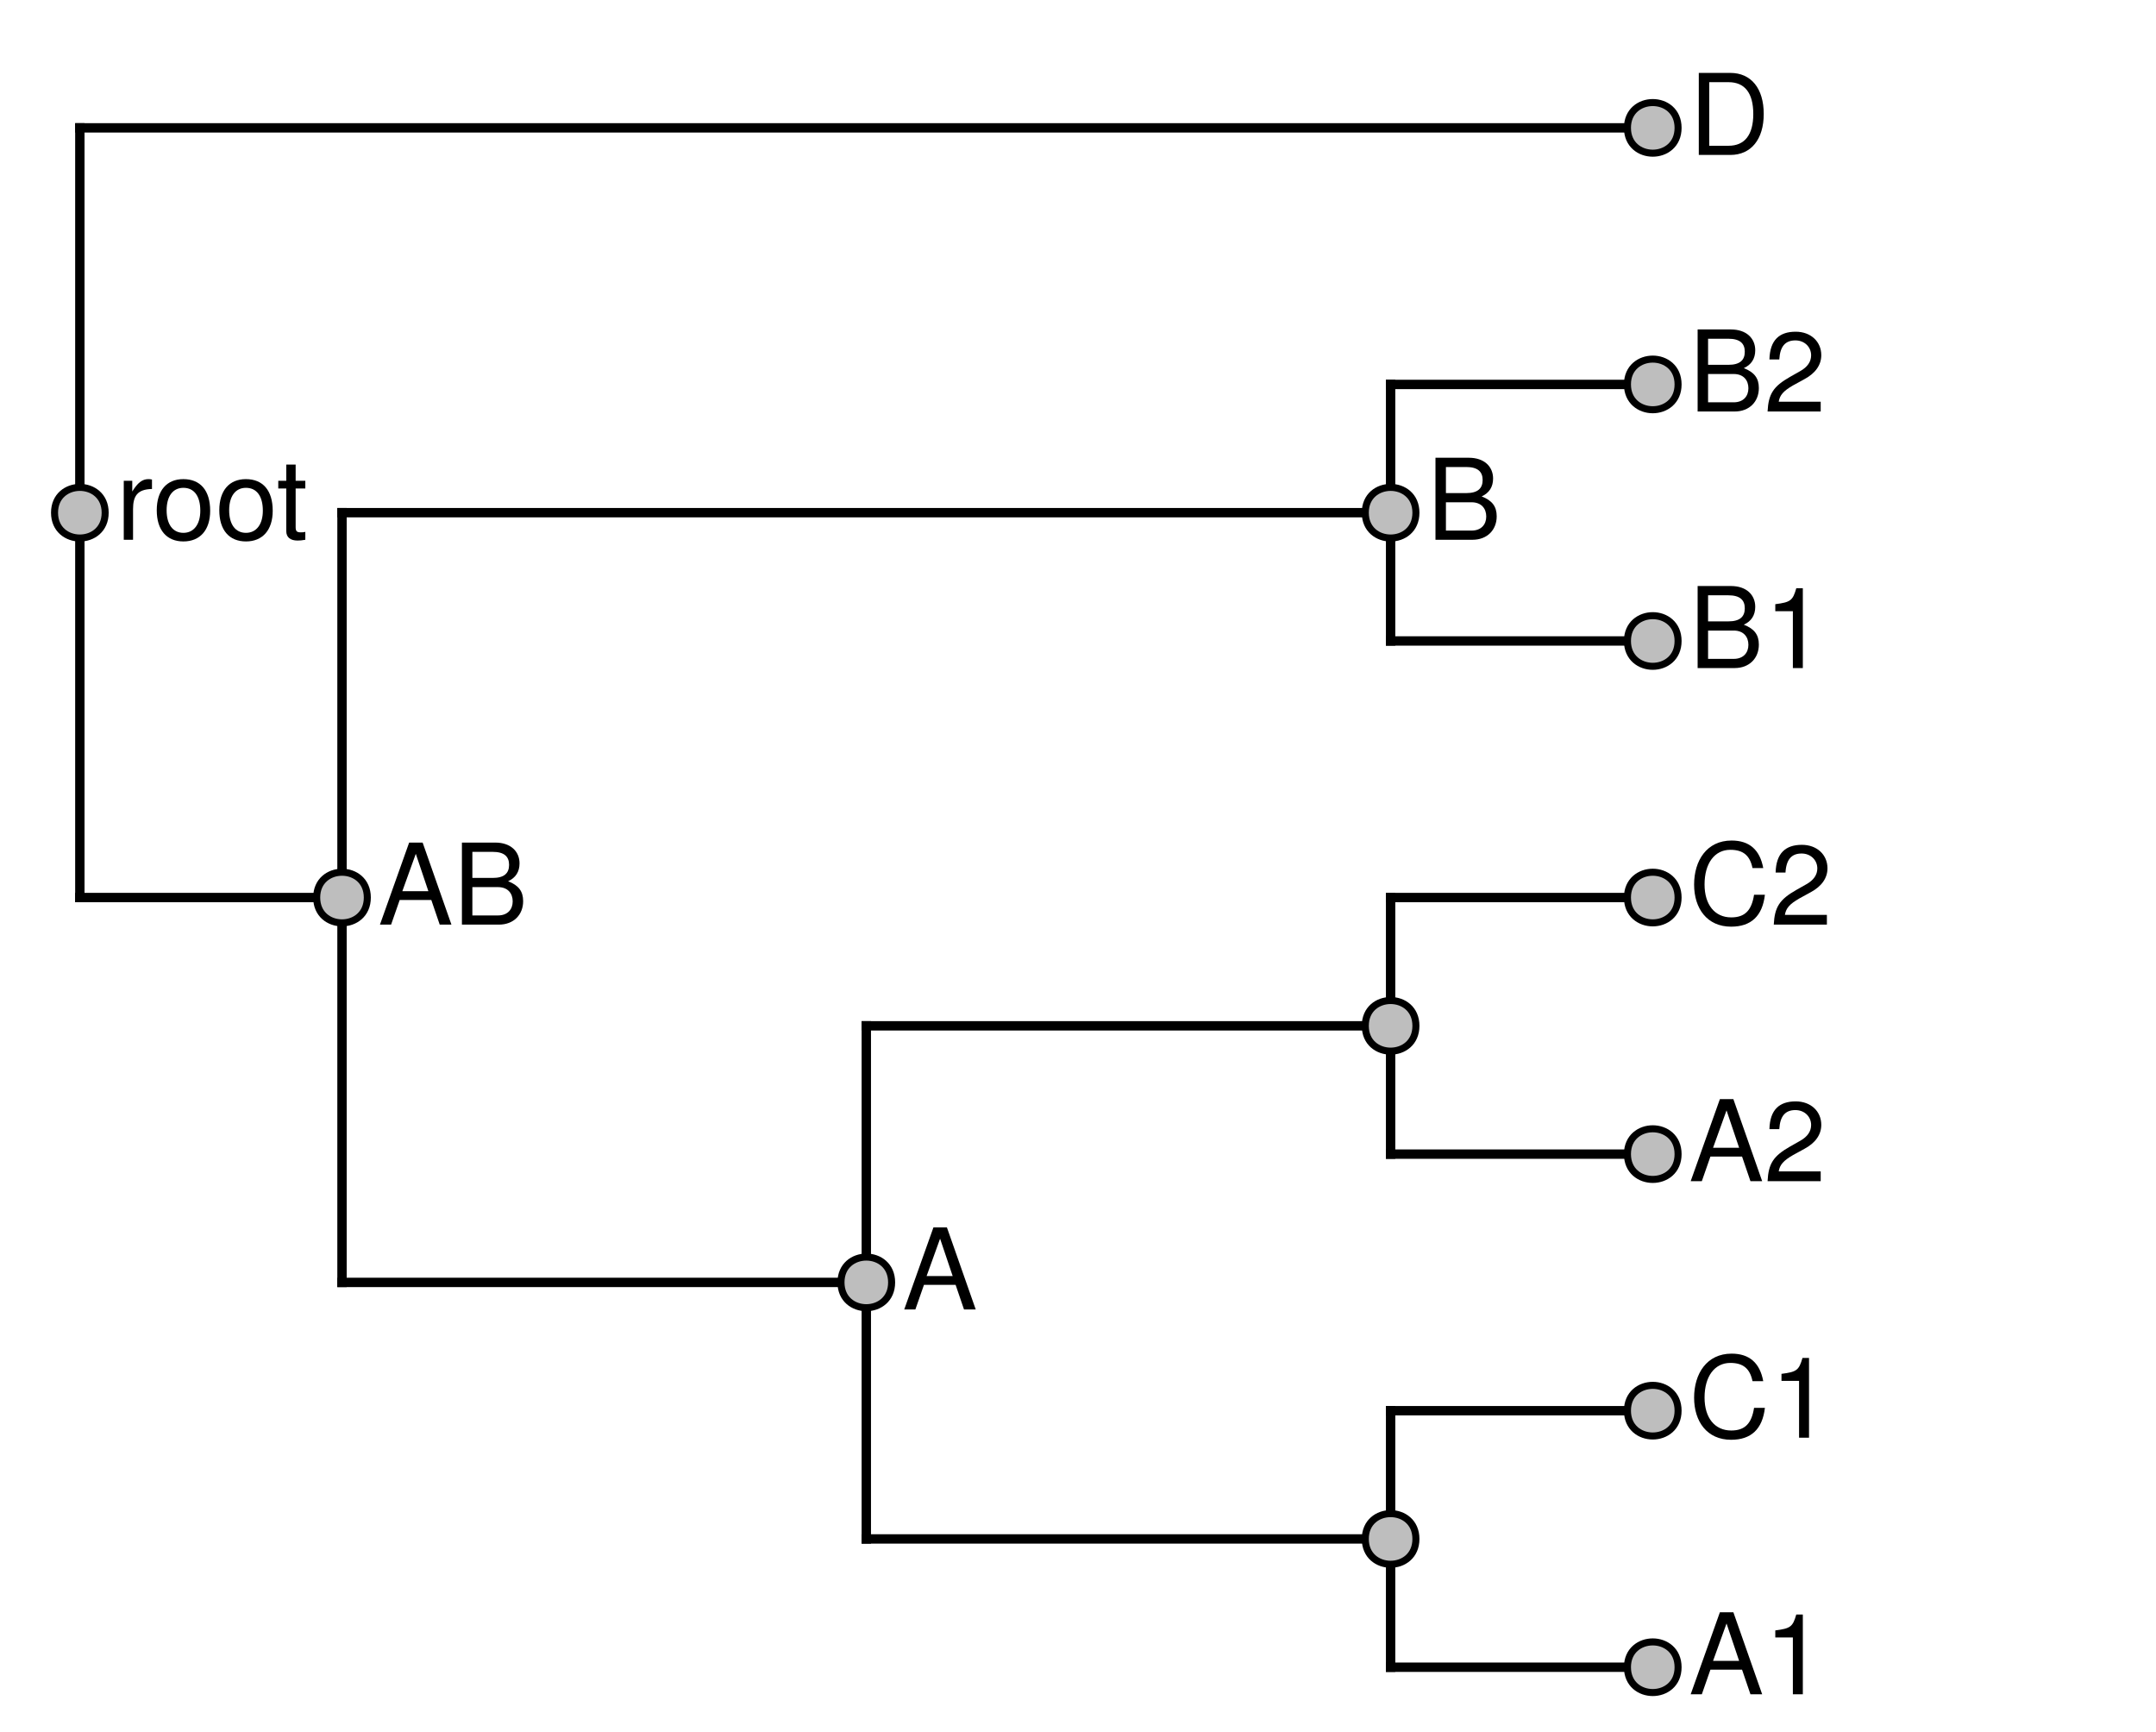
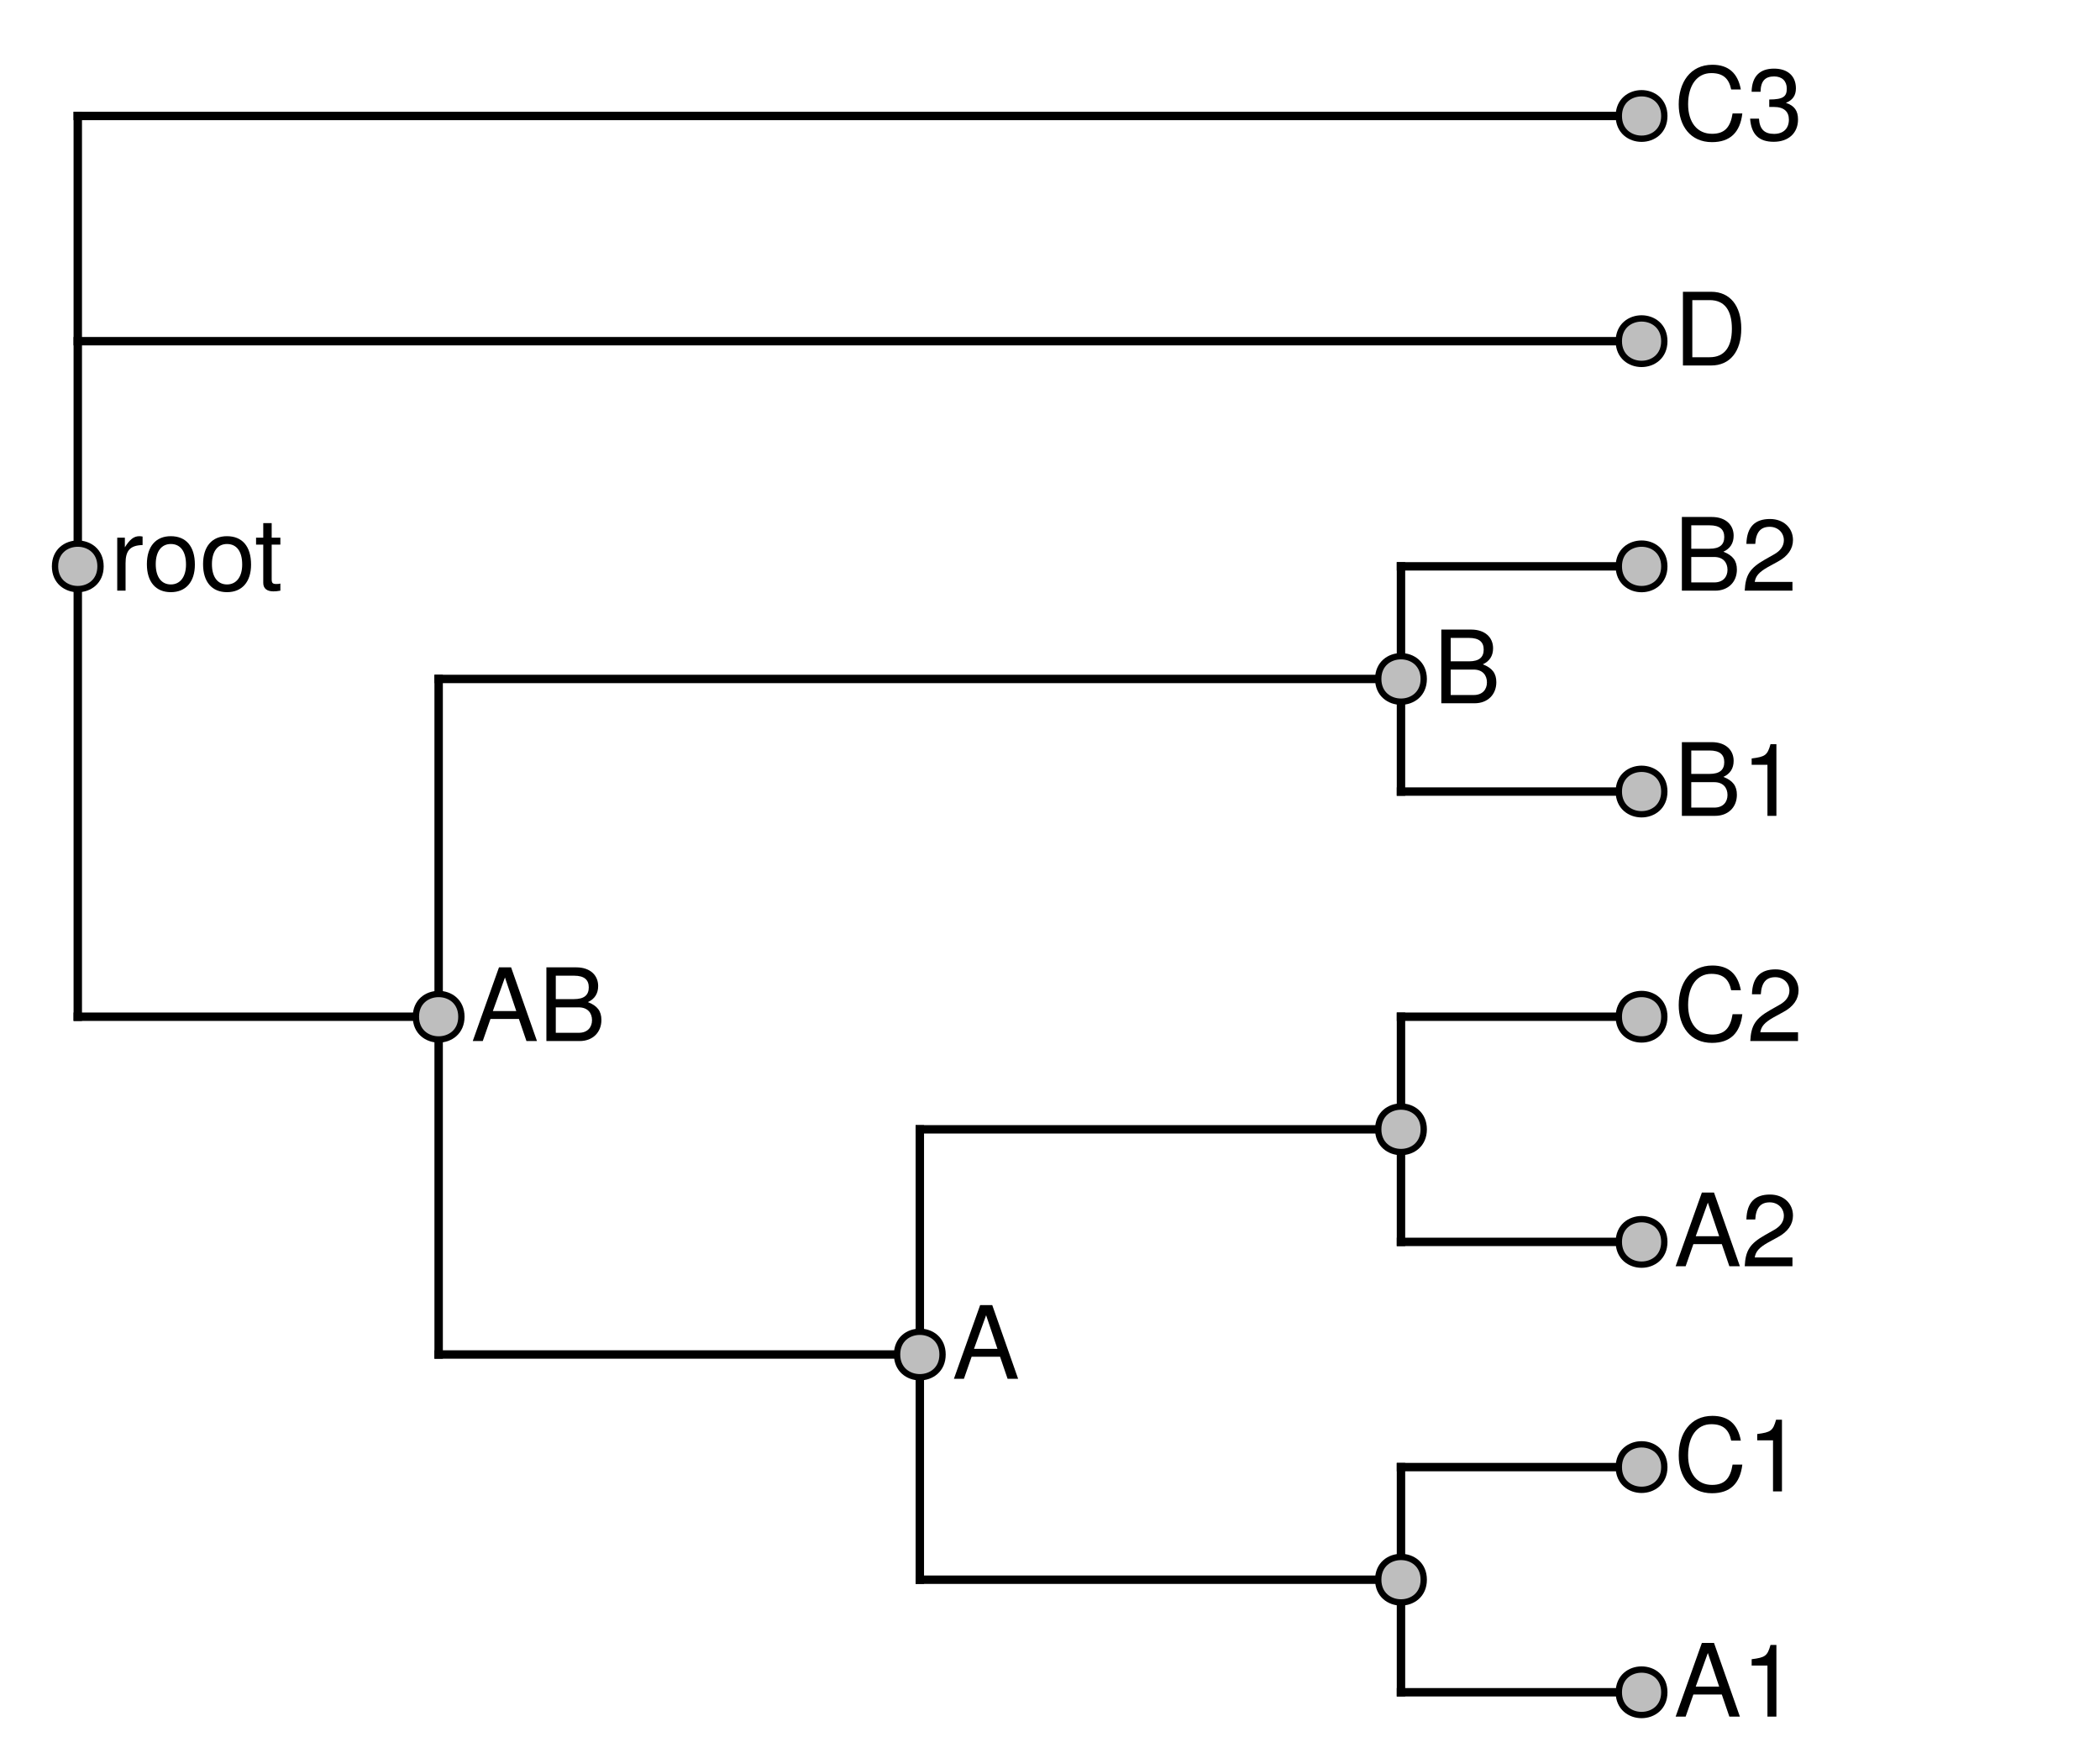
- <svg xmlns="http://www.w3.org/2000/svg" xmlns:xlink="http://www.w3.org/1999/xlink" width="345pt" height="277pt" viewBox="0 0 345 277" version="1.1">
+ <svg xmlns="http://www.w3.org/2000/svg" xmlns:xlink="http://www.w3.org/1999/xlink" width="374pt" height="313pt" viewBox="0 0 374 313" version="1.1">
  <defs>
    <g>
      <symbol overflow="visible" id="glyph0-0">
        <path style="stroke:none;" d="" />
      </symbol>
      <symbol overflow="visible" id="glyph0-1">
        <path style="stroke:none;" d="M 11.75 0 L 7.141 -13.125 L 4.984 -13.125 L 0.312 0 L 2.094 0 L 3.469 -3.938 L 8.531 -3.938 L 9.875 0 Z M 8.062 -5.344 L 3.891 -5.344 L 6.047 -11.328 Z M 8.062 -5.344 " />
      </symbol>
      <symbol overflow="visible" id="glyph0-2">
        <path style="stroke:none;" d="M 6.25 0 L 6.25 -12.766 L 5.203 -12.766 C 4.641 -10.797 4.281 -10.531 1.844 -10.219 L 1.844 -9.094 L 4.656 -9.094 L 4.656 0 Z M 6.25 0 " />
      </symbol>
      <symbol overflow="visible" id="glyph0-3">
        <path style="stroke:none;" d="M 12.188 -4.781 L 10.453 -4.781 C 10.062 -2.297 9.016 -1.156 6.797 -1.156 C 4.188 -1.156 2.531 -3.156 2.531 -6.422 C 2.531 -9.797 4.125 -11.969 6.656 -11.969 C 8.719 -11.969 9.797 -11.047 10.203 -9.047 L 11.922 -9.047 C 11.391 -11.938 9.734 -13.453 6.859 -13.453 C 2.875 -13.453 0.859 -10.234 0.859 -6.406 C 0.859 -2.578 2.938 0.328 6.781 0.328 C 9.984 0.328 11.797 -1.375 12.188 -4.781 Z M 12.188 -4.781 " />
      </symbol>
      <symbol overflow="visible" id="glyph0-4">
        <path style="stroke:none;" d="M 9.203 -9.016 C 9.203 -11.172 7.531 -12.766 5.109 -12.766 C 2.5 -12.766 0.984 -11.438 0.906 -8.328 L 2.484 -8.328 C 2.609 -10.469 3.484 -11.375 5.062 -11.375 C 6.5 -11.375 7.578 -10.344 7.578 -8.984 C 7.578 -7.969 6.984 -7.109 5.844 -6.469 L 4.188 -5.531 C 1.531 -4.016 0.75 -2.812 0.609 0 L 9.109 0 L 9.109 -1.562 L 2.391 -1.562 C 2.562 -2.609 3.125 -3.281 4.703 -4.188 L 6.5 -5.172 C 8.281 -6.125 9.203 -7.453 9.203 -9.016 Z M 9.203 -9.016 " />
      </symbol>
      <symbol overflow="visible" id="glyph0-5">
        <path style="stroke:none;" d="M 11.219 -3.75 C 11.219 -5.328 10.5 -6.281 8.812 -6.938 C 10.016 -7.484 10.641 -8.453 10.641 -9.797 C 10.641 -11.703 9.234 -13.125 6.75 -13.125 L 1.422 -13.125 L 1.422 0 L 7.344 0 C 9.703 0 11.219 -1.578 11.219 -3.75 Z M 8.969 -9.562 C 8.969 -8.219 8.188 -7.469 6.344 -7.469 L 3.094 -7.469 L 3.094 -11.641 L 6.344 -11.641 C 8.188 -11.641 8.969 -10.891 8.969 -9.562 Z M 9.547 -3.719 C 9.547 -2.469 8.766 -1.469 7.188 -1.469 L 3.094 -1.469 L 3.094 -6 L 7.188 -6 C 8.766 -6 9.547 -5 9.547 -3.719 Z M 9.547 -3.719 " />
      </symbol>
      <symbol overflow="visible" id="glyph0-6">
        <path style="stroke:none;" d="M 12 -6.562 C 12 -10.641 9.984 -13.125 6.656 -13.125 L 1.609 -13.125 L 1.609 0 L 6.656 0 C 9.969 0 12 -2.484 12 -6.562 Z M 10.328 -6.547 C 10.328 -3.234 8.969 -1.469 6.375 -1.469 L 3.281 -1.469 L 3.281 -11.641 L 6.375 -11.641 C 8.969 -11.641 10.328 -9.906 10.328 -6.547 Z M 10.328 -6.547 " />
      </symbol>
      <symbol overflow="visible" id="glyph0-7">
+         <path style="stroke:none;" d="M 9.109 -3.703 C 9.109 -5.25 8.484 -6.156 6.953 -6.672 C 8.141 -7.141 8.734 -7.969 8.734 -9.25 C 8.734 -11.453 7.266 -12.766 4.844 -12.766 C 2.266 -12.766 0.906 -11.359 0.844 -8.641 L 2.438 -8.641 C 2.469 -10.531 3.234 -11.375 4.859 -11.375 C 6.266 -11.375 7.109 -10.547 7.109 -9.203 C 7.109 -7.828 6.516 -7.266 3.984 -7.266 L 3.984 -5.938 L 4.844 -5.938 C 6.594 -5.938 7.484 -5.109 7.484 -3.688 C 7.484 -2.094 6.5 -1.141 4.844 -1.141 C 3.109 -1.141 2.266 -2 2.156 -3.859 L 0.578 -3.859 C 0.781 -1.016 2.172 0.266 4.781 0.266 C 7.422 0.266 9.109 -1.297 9.109 -3.703 Z M 9.109 -3.703 " />
+       </symbol>
+       <symbol overflow="visible" id="glyph0-8">
        <path style="stroke:none;" d="M 5.781 -8.125 L 5.781 -9.641 C 5.531 -9.688 5.406 -9.703 5.203 -9.703 C 4.234 -9.703 3.484 -9.125 2.625 -7.719 L 2.625 -9.438 L 1.266 -9.438 L 1.266 0 L 2.75 0 L 2.75 -4.891 C 2.75 -7.016 3.453 -8.078 5.781 -8.125 Z M 5.781 -8.125 " />
      </symbol>
-       <symbol overflow="visible" id="glyph0-8">
+       <symbol overflow="visible" id="glyph0-9">
        <path style="stroke:none;" d="M 9.188 -4.641 C 9.188 -7.906 7.609 -9.703 4.891 -9.703 C 2.25 -9.703 0.641 -7.891 0.641 -4.719 C 0.641 -1.547 2.234 0.266 4.906 0.266 C 7.562 0.266 9.188 -1.547 9.188 -4.641 Z M 7.609 -4.656 C 7.609 -2.453 6.562 -1.109 4.906 -1.109 C 3.234 -1.109 2.219 -2.438 2.219 -4.719 C 2.219 -6.984 3.234 -8.312 4.906 -8.312 C 6.609 -8.312 7.609 -7 7.609 -4.656 Z M 7.609 -4.656 " />
      </symbol>
-       <symbol overflow="visible" id="glyph0-9">
+       <symbol overflow="visible" id="glyph0-10">
        <path style="stroke:none;" d="M 4.578 0 L 4.578 -1.266 C 4.375 -1.203 4.141 -1.188 3.859 -1.188 C 3.203 -1.188 3.031 -1.375 3.031 -2.031 L 3.031 -8.203 L 4.578 -8.203 L 4.578 -9.438 L 3.031 -9.438 L 3.031 -12.031 L 1.531 -12.031 L 1.531 -9.438 L 0.25 -9.438 L 0.25 -8.203 L 1.531 -8.203 L 1.531 -1.375 C 1.531 -0.406 2.172 0.125 3.344 0.125 C 3.703 0.125 4.062 0.094 4.578 0 Z M 4.578 0 " />
      </symbol>
    </g>
  </defs>
  <g id="surface1">
-     <rect x="0" y="0" width="345" height="277" style="fill:rgb(100%,100%,100%);fill-opacity:1;stroke:none;" />
-     <path style="fill:none;stroke-width:1.5;stroke-linecap:square;stroke-linejoin:round;stroke:rgb(0%,0%,0%);stroke-opacity:1;stroke-miterlimit:10;" d="M 12.777 143.598 L 54.727 143.598 " />
-     <path style="fill:none;stroke-width:1.5;stroke-linecap:square;stroke-linejoin:round;stroke:rgb(0%,0%,0%);stroke-opacity:1;stroke-miterlimit:10;" d="M 54.727 205.172 L 138.625 205.172 " />
-     <path style="fill:none;stroke-width:1.5;stroke-linecap:square;stroke-linejoin:round;stroke:rgb(0%,0%,0%);stroke-opacity:1;stroke-miterlimit:10;" d="M 138.625 246.219 L 222.523 246.219 " />
-     <path style="fill:none;stroke-width:1.5;stroke-linecap:square;stroke-linejoin:round;stroke:rgb(0%,0%,0%);stroke-opacity:1;stroke-miterlimit:10;" d="M 222.523 266.742 L 264.473 266.742 " />
-     <path style="fill:none;stroke-width:1.5;stroke-linecap:square;stroke-linejoin:round;stroke:rgb(0%,0%,0%);stroke-opacity:1;stroke-miterlimit:10;" d="M 222.523 225.695 L 264.473 225.695 " />
-     <path style="fill:none;stroke-width:1.5;stroke-linecap:square;stroke-linejoin:round;stroke:rgb(0%,0%,0%);stroke-opacity:1;stroke-miterlimit:10;" d="M 138.625 164.125 L 222.523 164.125 " />
-     <path style="fill:none;stroke-width:1.5;stroke-linecap:square;stroke-linejoin:round;stroke:rgb(0%,0%,0%);stroke-opacity:1;stroke-miterlimit:10;" d="M 222.523 184.648 L 264.473 184.648 " />
-     <path style="fill:none;stroke-width:1.5;stroke-linecap:square;stroke-linejoin:round;stroke:rgb(0%,0%,0%);stroke-opacity:1;stroke-miterlimit:10;" d="M 222.523 143.598 L 264.473 143.598 " />
-     <path style="fill:none;stroke-width:1.5;stroke-linecap:square;stroke-linejoin:round;stroke:rgb(0%,0%,0%);stroke-opacity:1;stroke-miterlimit:10;" d="M 54.727 82.027 L 222.523 82.027 " />
-     <path style="fill:none;stroke-width:1.5;stroke-linecap:square;stroke-linejoin:round;stroke:rgb(0%,0%,0%);stroke-opacity:1;stroke-miterlimit:10;" d="M 222.523 102.551 L 264.473 102.551 " />
-     <path style="fill:none;stroke-width:1.5;stroke-linecap:square;stroke-linejoin:round;stroke:rgb(0%,0%,0%);stroke-opacity:1;stroke-miterlimit:10;" d="M 222.523 61.504 L 264.473 61.504 " />
-     <path style="fill:none;stroke-width:1.5;stroke-linecap:square;stroke-linejoin:round;stroke:rgb(0%,0%,0%);stroke-opacity:1;stroke-miterlimit:10;" d="M 12.777 20.457 L 264.473 20.457 " />
-     <path style="fill:none;stroke-width:1.5;stroke-linecap:square;stroke-linejoin:round;stroke:rgb(0%,0%,0%);stroke-opacity:1;stroke-miterlimit:10;" d="M 12.777 143.598 L 12.777 20.457 " />
-     <path style="fill:none;stroke-width:1.5;stroke-linecap:square;stroke-linejoin:round;stroke:rgb(0%,0%,0%);stroke-opacity:1;stroke-miterlimit:10;" d="M 54.727 205.172 L 54.727 82.027 " />
-     <path style="fill:none;stroke-width:1.5;stroke-linecap:square;stroke-linejoin:round;stroke:rgb(0%,0%,0%);stroke-opacity:1;stroke-miterlimit:10;" d="M 138.625 246.219 L 138.625 164.125 " />
-     <path style="fill:none;stroke-width:1.5;stroke-linecap:square;stroke-linejoin:round;stroke:rgb(0%,0%,0%);stroke-opacity:1;stroke-miterlimit:10;" d="M 222.523 266.742 L 222.523 225.695 " />
-     <path style="fill:none;stroke-width:1.5;stroke-linecap:square;stroke-linejoin:round;stroke:rgb(0%,0%,0%);stroke-opacity:1;stroke-miterlimit:10;" d="M 222.523 184.648 L 222.523 143.598 " />
-     <path style="fill:none;stroke-width:1.5;stroke-linecap:square;stroke-linejoin:round;stroke:rgb(0%,0%,0%);stroke-opacity:1;stroke-miterlimit:10;" d="M 222.523 102.551 L 222.523 61.504 " />
-     <path style="fill-rule:nonzero;fill:rgb(74.51%,74.51%,74.51%);fill-opacity:1;stroke-width:1.125;stroke-linecap:round;stroke-linejoin:round;stroke:rgb(0%,0%,0%);stroke-opacity:1;stroke-miterlimit:10;" d="M 58.777 143.598 C 58.777 149 50.676 149 50.676 143.598 C 50.676 138.199 58.777 138.199 58.777 143.598 " />
-     <path style="fill-rule:nonzero;fill:rgb(74.51%,74.51%,74.51%);fill-opacity:1;stroke-width:1.125;stroke-linecap:round;stroke-linejoin:round;stroke:rgb(0%,0%,0%);stroke-opacity:1;stroke-miterlimit:10;" d="M 142.676 205.172 C 142.676 210.57 134.574 210.57 134.574 205.172 C 134.574 199.77 142.676 199.77 142.676 205.172 " />
-     <path style="fill-rule:nonzero;fill:rgb(74.51%,74.51%,74.51%);fill-opacity:1;stroke-width:1.125;stroke-linecap:round;stroke-linejoin:round;stroke:rgb(0%,0%,0%);stroke-opacity:1;stroke-miterlimit:10;" d="M 226.574 246.219 C 226.574 251.617 218.473 251.617 218.473 246.219 C 218.473 240.816 226.574 240.816 226.574 246.219 " />
-     <path style="fill-rule:nonzero;fill:rgb(74.51%,74.51%,74.51%);fill-opacity:1;stroke-width:1.125;stroke-linecap:round;stroke-linejoin:round;stroke:rgb(0%,0%,0%);stroke-opacity:1;stroke-miterlimit:10;" d="M 268.523 266.742 C 268.523 272.141 260.422 272.141 260.422 266.742 C 260.422 261.34 268.523 261.34 268.523 266.742 " />
-     <path style="fill-rule:nonzero;fill:rgb(74.51%,74.51%,74.51%);fill-opacity:1;stroke-width:1.125;stroke-linecap:round;stroke-linejoin:round;stroke:rgb(0%,0%,0%);stroke-opacity:1;stroke-miterlimit:10;" d="M 268.523 225.695 C 268.523 231.094 260.422 231.094 260.422 225.695 C 260.422 220.293 268.523 220.293 268.523 225.695 " />
-     <path style="fill-rule:nonzero;fill:rgb(74.51%,74.51%,74.51%);fill-opacity:1;stroke-width:1.125;stroke-linecap:round;stroke-linejoin:round;stroke:rgb(0%,0%,0%);stroke-opacity:1;stroke-miterlimit:10;" d="M 226.574 164.125 C 226.574 169.523 218.473 169.523 218.473 164.125 C 218.473 158.723 226.574 158.723 226.574 164.125 " />
-     <path style="fill-rule:nonzero;fill:rgb(74.51%,74.51%,74.51%);fill-opacity:1;stroke-width:1.125;stroke-linecap:round;stroke-linejoin:round;stroke:rgb(0%,0%,0%);stroke-opacity:1;stroke-miterlimit:10;" d="M 268.523 184.648 C 268.523 190.047 260.422 190.047 260.422 184.648 C 260.422 179.246 268.523 179.246 268.523 184.648 " />
-     <path style="fill-rule:nonzero;fill:rgb(74.51%,74.51%,74.51%);fill-opacity:1;stroke-width:1.125;stroke-linecap:round;stroke-linejoin:round;stroke:rgb(0%,0%,0%);stroke-opacity:1;stroke-miterlimit:10;" d="M 268.523 143.598 C 268.523 149 260.422 149 260.422 143.598 C 260.422 138.199 268.523 138.199 268.523 143.598 " />
-     <path style="fill-rule:nonzero;fill:rgb(74.51%,74.51%,74.51%);fill-opacity:1;stroke-width:1.125;stroke-linecap:round;stroke-linejoin:round;stroke:rgb(0%,0%,0%);stroke-opacity:1;stroke-miterlimit:10;" d="M 226.574 82.027 C 226.574 87.43 218.473 87.43 218.473 82.027 C 218.473 76.629 226.574 76.629 226.574 82.027 " />
-     <path style="fill-rule:nonzero;fill:rgb(74.51%,74.51%,74.51%);fill-opacity:1;stroke-width:1.125;stroke-linecap:round;stroke-linejoin:round;stroke:rgb(0%,0%,0%);stroke-opacity:1;stroke-miterlimit:10;" d="M 268.523 102.551 C 268.523 107.953 260.422 107.953 260.422 102.551 C 260.422 97.152 268.523 97.152 268.523 102.551 " />
-     <path style="fill-rule:nonzero;fill:rgb(74.51%,74.51%,74.51%);fill-opacity:1;stroke-width:1.125;stroke-linecap:round;stroke-linejoin:round;stroke:rgb(0%,0%,0%);stroke-opacity:1;stroke-miterlimit:10;" d="M 268.523 61.504 C 268.523 66.906 260.422 66.906 260.422 61.504 C 260.422 56.105 268.523 56.105 268.523 61.504 " />
-     <path style="fill-rule:nonzero;fill:rgb(74.51%,74.51%,74.51%);fill-opacity:1;stroke-width:1.125;stroke-linecap:round;stroke-linejoin:round;stroke:rgb(0%,0%,0%);stroke-opacity:1;stroke-miterlimit:10;" d="M 268.523 20.457 C 268.523 25.859 260.422 25.859 260.422 20.457 C 260.422 15.059 268.523 15.059 268.523 20.457 " />
+     <rect x="0" y="0" width="374" height="313" style="fill:rgb(100%,100%,100%);fill-opacity:1;stroke:none;" />
+     <path style="fill:none;stroke-width:1.5;stroke-linecap:square;stroke-linejoin:round;stroke:rgb(0%,0%,0%);stroke-opacity:1;stroke-miterlimit:10;" d="M 13.852 181.086 L 78.121 181.086 " />
+     <path style="fill:none;stroke-width:1.5;stroke-linecap:square;stroke-linejoin:round;stroke:rgb(0%,0%,0%);stroke-opacity:1;stroke-miterlimit:10;" d="M 78.121 241.246 L 163.816 241.246 " />
+     <path style="fill:none;stroke-width:1.5;stroke-linecap:square;stroke-linejoin:round;stroke:rgb(0%,0%,0%);stroke-opacity:1;stroke-miterlimit:10;" d="M 163.816 281.355 L 249.508 281.355 " />
+     <path style="fill:none;stroke-width:1.5;stroke-linecap:square;stroke-linejoin:round;stroke:rgb(0%,0%,0%);stroke-opacity:1;stroke-miterlimit:10;" d="M 249.508 301.406 L 292.355 301.406 " />
+     <path style="fill:none;stroke-width:1.5;stroke-linecap:square;stroke-linejoin:round;stroke:rgb(0%,0%,0%);stroke-opacity:1;stroke-miterlimit:10;" d="M 249.508 261.301 L 292.355 261.301 " />
+     <path style="fill:none;stroke-width:1.5;stroke-linecap:square;stroke-linejoin:round;stroke:rgb(0%,0%,0%);stroke-opacity:1;stroke-miterlimit:10;" d="M 163.816 201.141 L 249.508 201.141 " />
+     <path style="fill:none;stroke-width:1.5;stroke-linecap:square;stroke-linejoin:round;stroke:rgb(0%,0%,0%);stroke-opacity:1;stroke-miterlimit:10;" d="M 249.508 221.191 L 292.355 221.191 " />
+     <path style="fill:none;stroke-width:1.5;stroke-linecap:square;stroke-linejoin:round;stroke:rgb(0%,0%,0%);stroke-opacity:1;stroke-miterlimit:10;" d="M 249.508 181.086 L 292.355 181.086 " />
+     <path style="fill:none;stroke-width:1.5;stroke-linecap:square;stroke-linejoin:round;stroke:rgb(0%,0%,0%);stroke-opacity:1;stroke-miterlimit:10;" d="M 78.121 120.926 L 249.508 120.926 " />
+     <path style="fill:none;stroke-width:1.5;stroke-linecap:square;stroke-linejoin:round;stroke:rgb(0%,0%,0%);stroke-opacity:1;stroke-miterlimit:10;" d="M 249.508 140.98 L 292.355 140.98 " />
+     <path style="fill:none;stroke-width:1.5;stroke-linecap:square;stroke-linejoin:round;stroke:rgb(0%,0%,0%);stroke-opacity:1;stroke-miterlimit:10;" d="M 249.508 100.871 L 292.355 100.871 " />
+     <path style="fill:none;stroke-width:1.5;stroke-linecap:square;stroke-linejoin:round;stroke:rgb(0%,0%,0%);stroke-opacity:1;stroke-miterlimit:10;" d="M 13.852 60.766 L 292.355 60.766 " />
+     <path style="fill:none;stroke-width:1.5;stroke-linecap:square;stroke-linejoin:round;stroke:rgb(0%,0%,0%);stroke-opacity:1;stroke-miterlimit:10;" d="M 13.852 20.656 L 292.355 20.656 " />
+     <path style="fill:none;stroke-width:1.5;stroke-linecap:square;stroke-linejoin:round;stroke:rgb(0%,0%,0%);stroke-opacity:1;stroke-miterlimit:10;" d="M 13.852 181.086 L 13.852 20.656 " />
+     <path style="fill:none;stroke-width:1.5;stroke-linecap:square;stroke-linejoin:round;stroke:rgb(0%,0%,0%);stroke-opacity:1;stroke-miterlimit:10;" d="M 78.121 241.246 L 78.121 120.926 " />
+     <path style="fill:none;stroke-width:1.5;stroke-linecap:square;stroke-linejoin:round;stroke:rgb(0%,0%,0%);stroke-opacity:1;stroke-miterlimit:10;" d="M 163.816 281.355 L 163.816 201.141 " />
+     <path style="fill:none;stroke-width:1.5;stroke-linecap:square;stroke-linejoin:round;stroke:rgb(0%,0%,0%);stroke-opacity:1;stroke-miterlimit:10;" d="M 249.508 301.406 L 249.508 261.301 " />
+     <path style="fill:none;stroke-width:1.5;stroke-linecap:square;stroke-linejoin:round;stroke:rgb(0%,0%,0%);stroke-opacity:1;stroke-miterlimit:10;" d="M 249.508 221.191 L 249.508 181.086 " />
+     <path style="fill:none;stroke-width:1.5;stroke-linecap:square;stroke-linejoin:round;stroke:rgb(0%,0%,0%);stroke-opacity:1;stroke-miterlimit:10;" d="M 249.508 140.98 L 249.508 100.871 " />
+     <path style="fill-rule:nonzero;fill:rgb(74.51%,74.51%,74.51%);fill-opacity:1;stroke-width:1.125;stroke-linecap:round;stroke-linejoin:round;stroke:rgb(0%,0%,0%);stroke-opacity:1;stroke-miterlimit:10;" d="M 82.172 181.086 C 82.172 186.484 74.07 186.484 74.07 181.086 C 74.07 175.688 82.172 175.688 82.172 181.086 " />
+     <path style="fill-rule:nonzero;fill:rgb(74.51%,74.51%,74.51%);fill-opacity:1;stroke-width:1.125;stroke-linecap:round;stroke-linejoin:round;stroke:rgb(0%,0%,0%);stroke-opacity:1;stroke-miterlimit:10;" d="M 167.863 241.246 C 167.863 246.648 159.766 246.648 159.766 241.246 C 159.766 235.848 167.863 235.848 167.863 241.246 " />
+     <path style="fill-rule:nonzero;fill:rgb(74.51%,74.51%,74.51%);fill-opacity:1;stroke-width:1.125;stroke-linecap:round;stroke-linejoin:round;stroke:rgb(0%,0%,0%);stroke-opacity:1;stroke-miterlimit:10;" d="M 253.559 281.355 C 253.559 286.754 245.457 286.754 245.457 281.355 C 245.457 275.953 253.559 275.953 253.559 281.355 " />
+     <path style="fill-rule:nonzero;fill:rgb(74.51%,74.51%,74.51%);fill-opacity:1;stroke-width:1.125;stroke-linecap:round;stroke-linejoin:round;stroke:rgb(0%,0%,0%);stroke-opacity:1;stroke-miterlimit:10;" d="M 296.406 301.406 C 296.406 306.809 288.305 306.809 288.305 301.406 C 288.305 296.008 296.406 296.008 296.406 301.406 " />
+     <path style="fill-rule:nonzero;fill:rgb(74.51%,74.51%,74.51%);fill-opacity:1;stroke-width:1.125;stroke-linecap:round;stroke-linejoin:round;stroke:rgb(0%,0%,0%);stroke-opacity:1;stroke-miterlimit:10;" d="M 296.406 261.301 C 296.406 266.699 288.305 266.699 288.305 261.301 C 288.305 255.898 296.406 255.898 296.406 261.301 " />
+     <path style="fill-rule:nonzero;fill:rgb(74.51%,74.51%,74.51%);fill-opacity:1;stroke-width:1.125;stroke-linecap:round;stroke-linejoin:round;stroke:rgb(0%,0%,0%);stroke-opacity:1;stroke-miterlimit:10;" d="M 253.559 201.141 C 253.559 206.539 245.457 206.539 245.457 201.141 C 245.457 195.738 253.559 195.738 253.559 201.141 " />
+     <path style="fill-rule:nonzero;fill:rgb(74.51%,74.51%,74.51%);fill-opacity:1;stroke-width:1.125;stroke-linecap:round;stroke-linejoin:round;stroke:rgb(0%,0%,0%);stroke-opacity:1;stroke-miterlimit:10;" d="M 296.406 221.191 C 296.406 226.594 288.305 226.594 288.305 221.191 C 288.305 215.793 296.406 215.793 296.406 221.191 " />
+     <path style="fill-rule:nonzero;fill:rgb(74.51%,74.51%,74.51%);fill-opacity:1;stroke-width:1.125;stroke-linecap:round;stroke-linejoin:round;stroke:rgb(0%,0%,0%);stroke-opacity:1;stroke-miterlimit:10;" d="M 296.406 181.086 C 296.406 186.484 288.305 186.484 288.305 181.086 C 288.305 175.688 296.406 175.688 296.406 181.086 " />
+     <path style="fill-rule:nonzero;fill:rgb(74.51%,74.51%,74.51%);fill-opacity:1;stroke-width:1.125;stroke-linecap:round;stroke-linejoin:round;stroke:rgb(0%,0%,0%);stroke-opacity:1;stroke-miterlimit:10;" d="M 253.559 120.926 C 253.559 126.324 245.457 126.324 245.457 120.926 C 245.457 115.527 253.559 115.527 253.559 120.926 " />
+     <path style="fill-rule:nonzero;fill:rgb(74.51%,74.51%,74.51%);fill-opacity:1;stroke-width:1.125;stroke-linecap:round;stroke-linejoin:round;stroke:rgb(0%,0%,0%);stroke-opacity:1;stroke-miterlimit:10;" d="M 296.406 140.98 C 296.406 146.379 288.305 146.379 288.305 140.98 C 288.305 135.578 296.406 135.578 296.406 140.98 " />
+     <path style="fill-rule:nonzero;fill:rgb(74.51%,74.51%,74.51%);fill-opacity:1;stroke-width:1.125;stroke-linecap:round;stroke-linejoin:round;stroke:rgb(0%,0%,0%);stroke-opacity:1;stroke-miterlimit:10;" d="M 296.406 100.871 C 296.406 106.273 288.305 106.273 288.305 100.871 C 288.305 95.473 296.406 95.473 296.406 100.871 " />
+     <path style="fill-rule:nonzero;fill:rgb(74.51%,74.51%,74.51%);fill-opacity:1;stroke-width:1.125;stroke-linecap:round;stroke-linejoin:round;stroke:rgb(0%,0%,0%);stroke-opacity:1;stroke-miterlimit:10;" d="M 296.406 60.766 C 296.406 66.164 288.305 66.164 288.305 60.766 C 288.305 55.363 296.406 55.363 296.406 60.766 " />
+     <path style="fill-rule:nonzero;fill:rgb(74.51%,74.51%,74.51%);fill-opacity:1;stroke-width:1.125;stroke-linecap:round;stroke-linejoin:round;stroke:rgb(0%,0%,0%);stroke-opacity:1;stroke-miterlimit:10;" d="M 296.406 20.656 C 296.406 26.059 288.305 26.059 288.305 20.656 C 288.305 15.258 296.406 15.258 296.406 20.656 " />
    <g style="fill:rgb(0%,0%,0%);fill-opacity:1;">
-       <use xlink:href="#glyph0-1" x="270.23" y="271.07" />
-       <use xlink:href="#glyph0-2" x="282.236" y="271.07" />
+       <use xlink:href="#glyph0-1" x="298.113" y="305.738" />
+       <use xlink:href="#glyph0-2" x="310.119" y="305.738" />
    </g>
    <g style="fill:rgb(0%,0%,0%);fill-opacity:1;">
-       <use xlink:href="#glyph0-3" x="270.23" y="230.023" />
-       <use xlink:href="#glyph0-2" x="283.227" y="230.023" />
+       <use xlink:href="#glyph0-3" x="298.113" y="265.629" />
+       <use xlink:href="#glyph0-2" x="311.109" y="265.629" />
    </g>
    <g style="fill:rgb(0%,0%,0%);fill-opacity:1;">
-       <use xlink:href="#glyph0-1" x="270.23" y="188.977" />
-       <use xlink:href="#glyph0-4" x="282.236" y="188.977" />
+       <use xlink:href="#glyph0-1" x="298.113" y="225.523" />
+       <use xlink:href="#glyph0-4" x="310.119" y="225.523" />
    </g>
    <g style="fill:rgb(0%,0%,0%);fill-opacity:1;">
-       <use xlink:href="#glyph0-3" x="270.23" y="147.93" />
-       <use xlink:href="#glyph0-4" x="283.227" y="147.93" />
+       <use xlink:href="#glyph0-3" x="298.113" y="185.418" />
+       <use xlink:href="#glyph0-4" x="311.109" y="185.418" />
    </g>
    <g style="fill:rgb(0%,0%,0%);fill-opacity:1;">
-       <use xlink:href="#glyph0-5" x="270.23" y="106.883" />
-       <use xlink:href="#glyph0-2" x="282.236" y="106.883" />
+       <use xlink:href="#glyph0-5" x="298.113" y="145.309" />
+       <use xlink:href="#glyph0-2" x="310.119" y="145.309" />
    </g>
    <g style="fill:rgb(0%,0%,0%);fill-opacity:1;">
-       <use xlink:href="#glyph0-5" x="270.23" y="65.836" />
-       <use xlink:href="#glyph0-4" x="282.236" y="65.836" />
+       <use xlink:href="#glyph0-5" x="298.113" y="105.203" />
+       <use xlink:href="#glyph0-4" x="310.119" y="105.203" />
    </g>
    <g style="fill:rgb(0%,0%,0%);fill-opacity:1;">
-       <use xlink:href="#glyph0-6" x="270.23" y="24.789" />
-     </g>
-     <path style="fill-rule:nonzero;fill:rgb(74.51%,74.51%,74.51%);fill-opacity:1;stroke-width:1.125;stroke-linecap:round;stroke-linejoin:round;stroke:rgb(0%,0%,0%);stroke-opacity:1;stroke-miterlimit:10;" d="M 16.828 82.027 C 16.828 87.43 8.727 87.43 8.727 82.027 C 8.727 76.629 16.828 76.629 16.828 82.027 " />
-     <g style="fill:rgb(0%,0%,0%);fill-opacity:1;">
-       <use xlink:href="#glyph0-7" x="18.539" y="86.359" />
-       <use xlink:href="#glyph0-8" x="24.443" y="86.359" />
-       <use xlink:href="#glyph0-8" x="34.451" y="86.359" />
-       <use xlink:href="#glyph0-9" x="44.279" y="86.359" />
+       <use xlink:href="#glyph0-6" x="298.113" y="65.094" />
    </g>
    <g style="fill:rgb(0%,0%,0%);fill-opacity:1;">
-       <use xlink:href="#glyph0-1" x="60.488" y="147.93" />
-       <use xlink:href="#glyph0-5" x="72.494" y="147.93" />
+       <use xlink:href="#glyph0-3" x="298.113" y="24.988" />
+       <use xlink:href="#glyph0-7" x="311.109" y="24.988" />
+     </g>
+     <path style="fill-rule:nonzero;fill:rgb(74.51%,74.51%,74.51%);fill-opacity:1;stroke-width:1.125;stroke-linecap:round;stroke-linejoin:round;stroke:rgb(0%,0%,0%);stroke-opacity:1;stroke-miterlimit:10;" d="M 17.902 100.871 C 17.902 106.273 9.801 106.273 9.801 100.871 C 9.801 95.473 17.902 95.473 17.902 100.871 " />
+     <g style="fill:rgb(0%,0%,0%);fill-opacity:1;">
+       <use xlink:href="#glyph0-8" x="19.613" y="105.203" />
+       <use xlink:href="#glyph0-9" x="25.518" y="105.203" />
+       <use xlink:href="#glyph0-9" x="35.525" y="105.203" />
+       <use xlink:href="#glyph0-10" x="45.354" y="105.203" />
    </g>
    <g style="fill:rgb(0%,0%,0%);fill-opacity:1;">
-       <use xlink:href="#glyph0-1" x="144.383" y="209.5" />
+       <use xlink:href="#glyph0-1" x="83.883" y="185.418" />
+       <use xlink:href="#glyph0-5" x="95.889" y="185.418" />
    </g>
    <g style="fill:rgb(0%,0%,0%);fill-opacity:1;">
-       <use xlink:href="#glyph0-5" x="228.281" y="86.359" />
+       <use xlink:href="#glyph0-1" x="169.574" y="245.578" />
+     </g>
+     <g style="fill:rgb(0%,0%,0%);fill-opacity:1;">
+       <use xlink:href="#glyph0-5" x="255.27" y="125.258" />
    </g>
  </g>
</svg>
